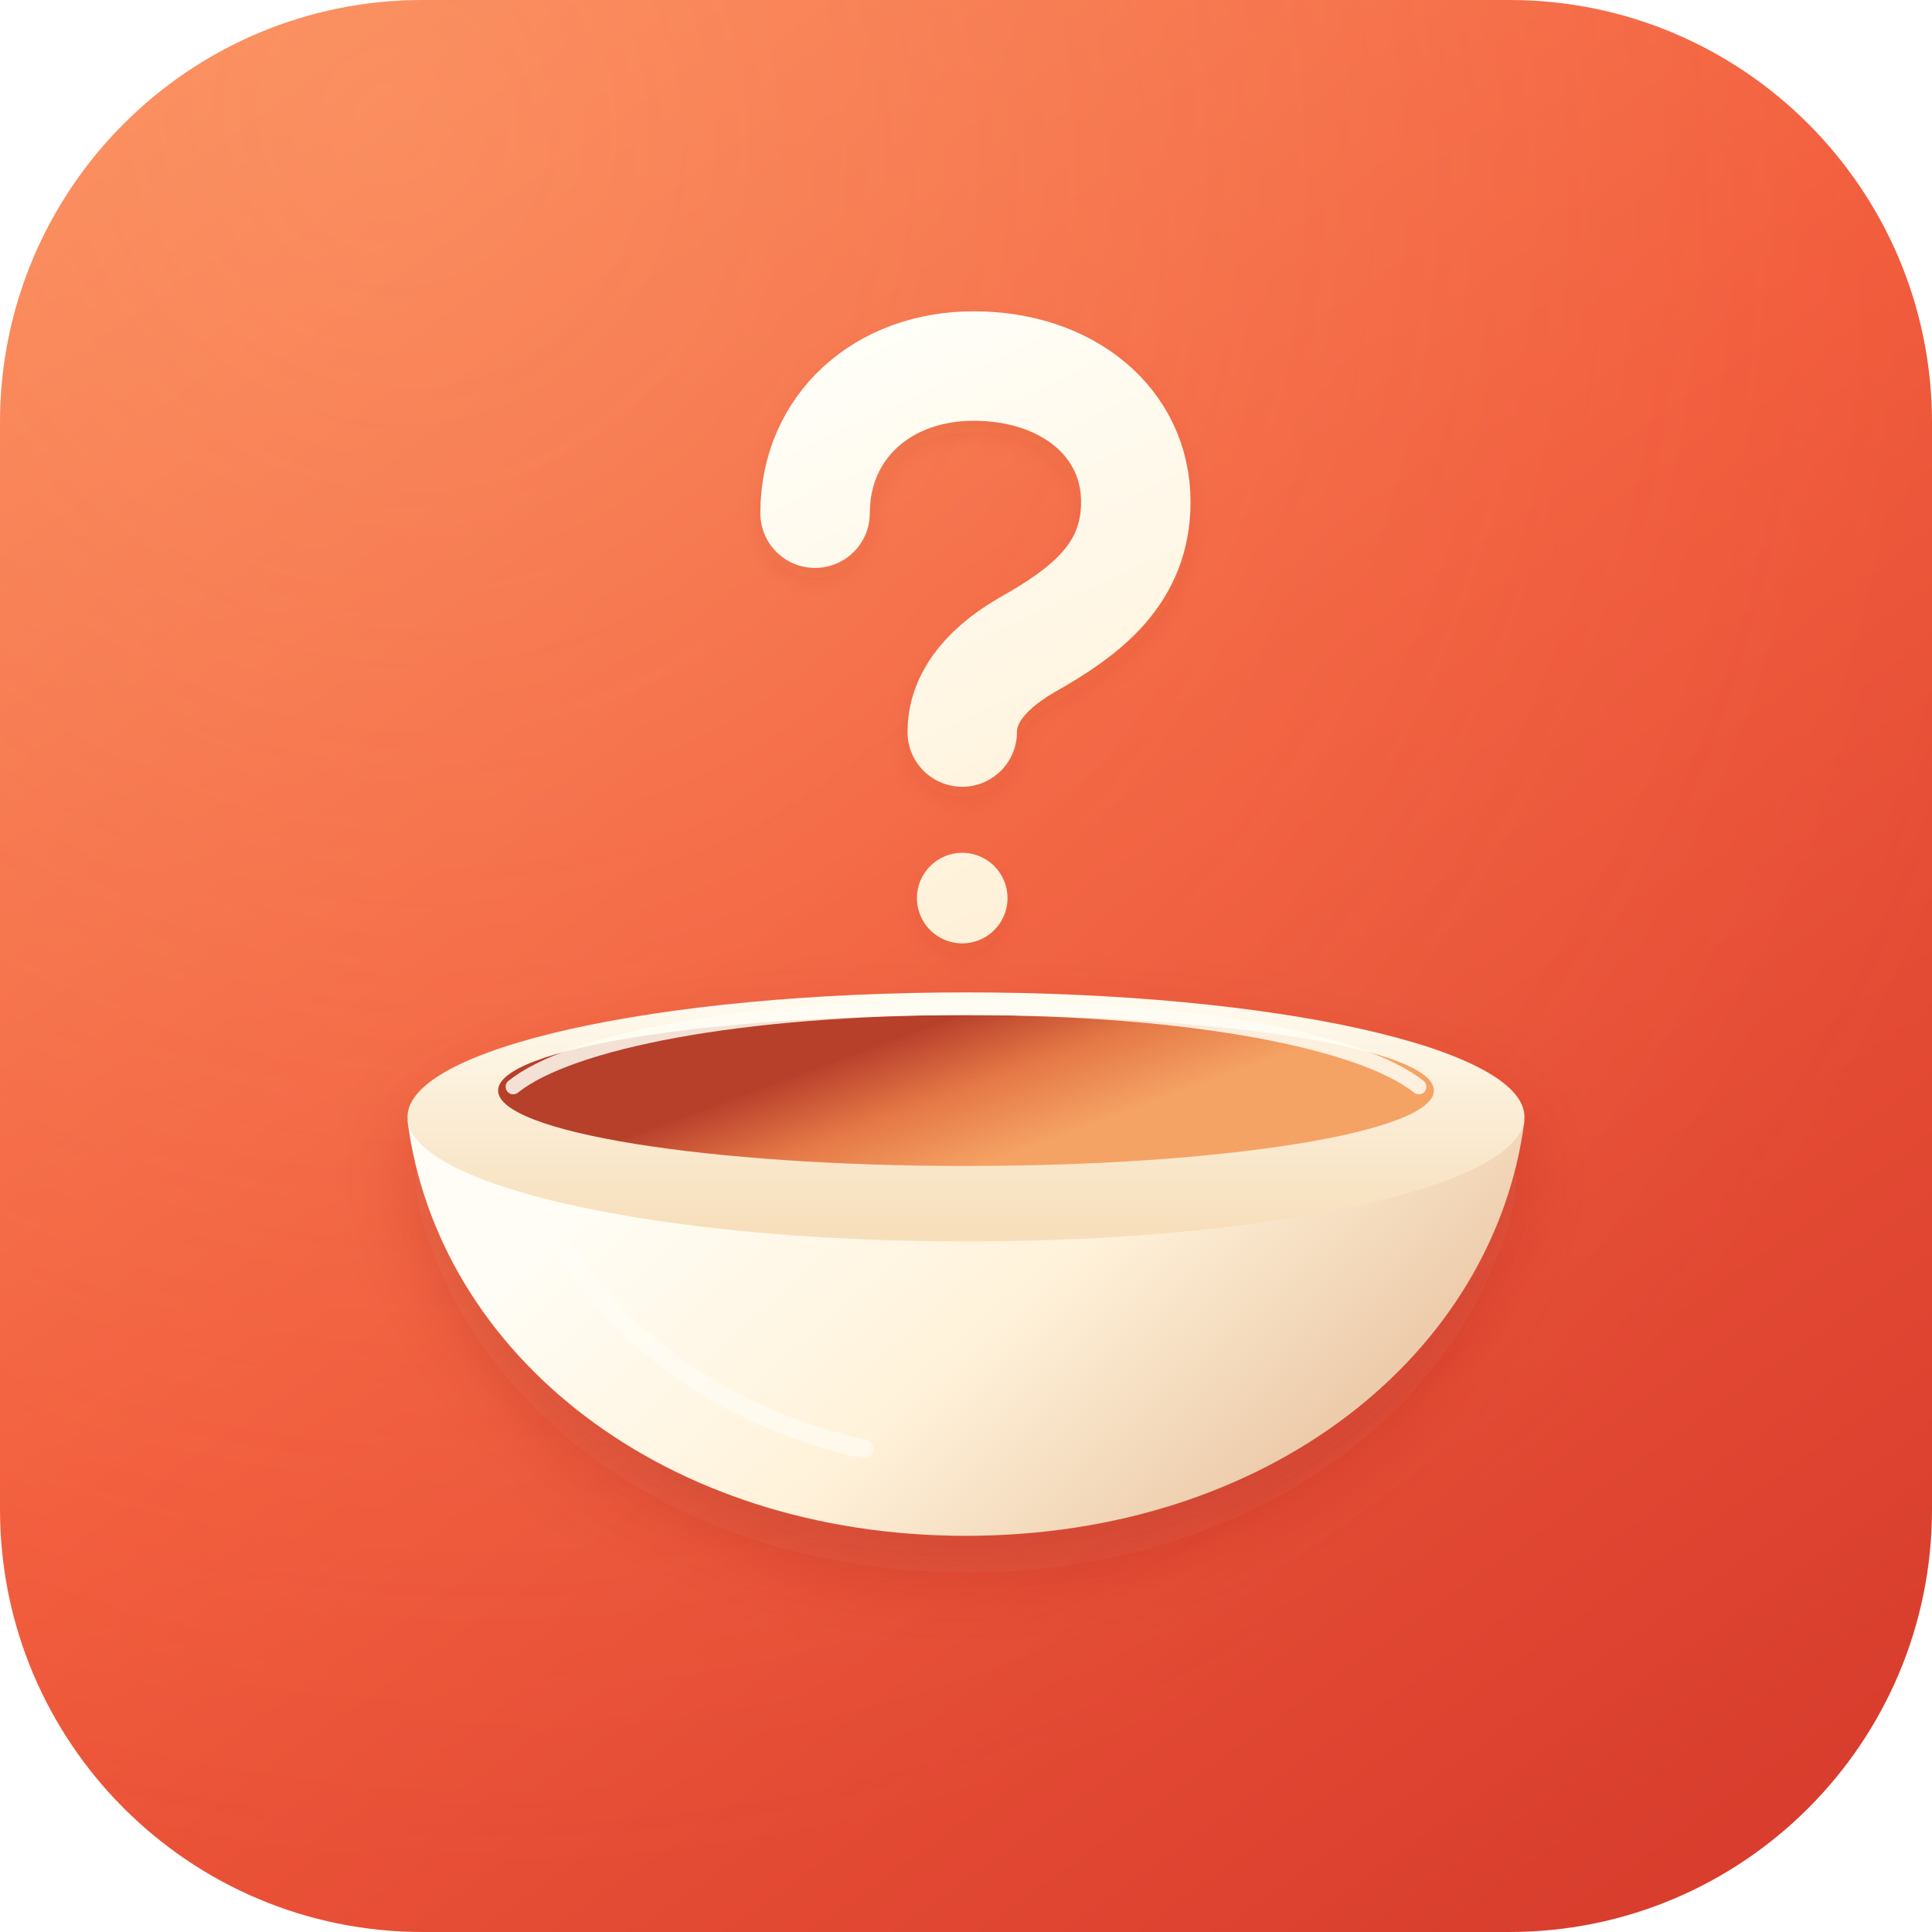
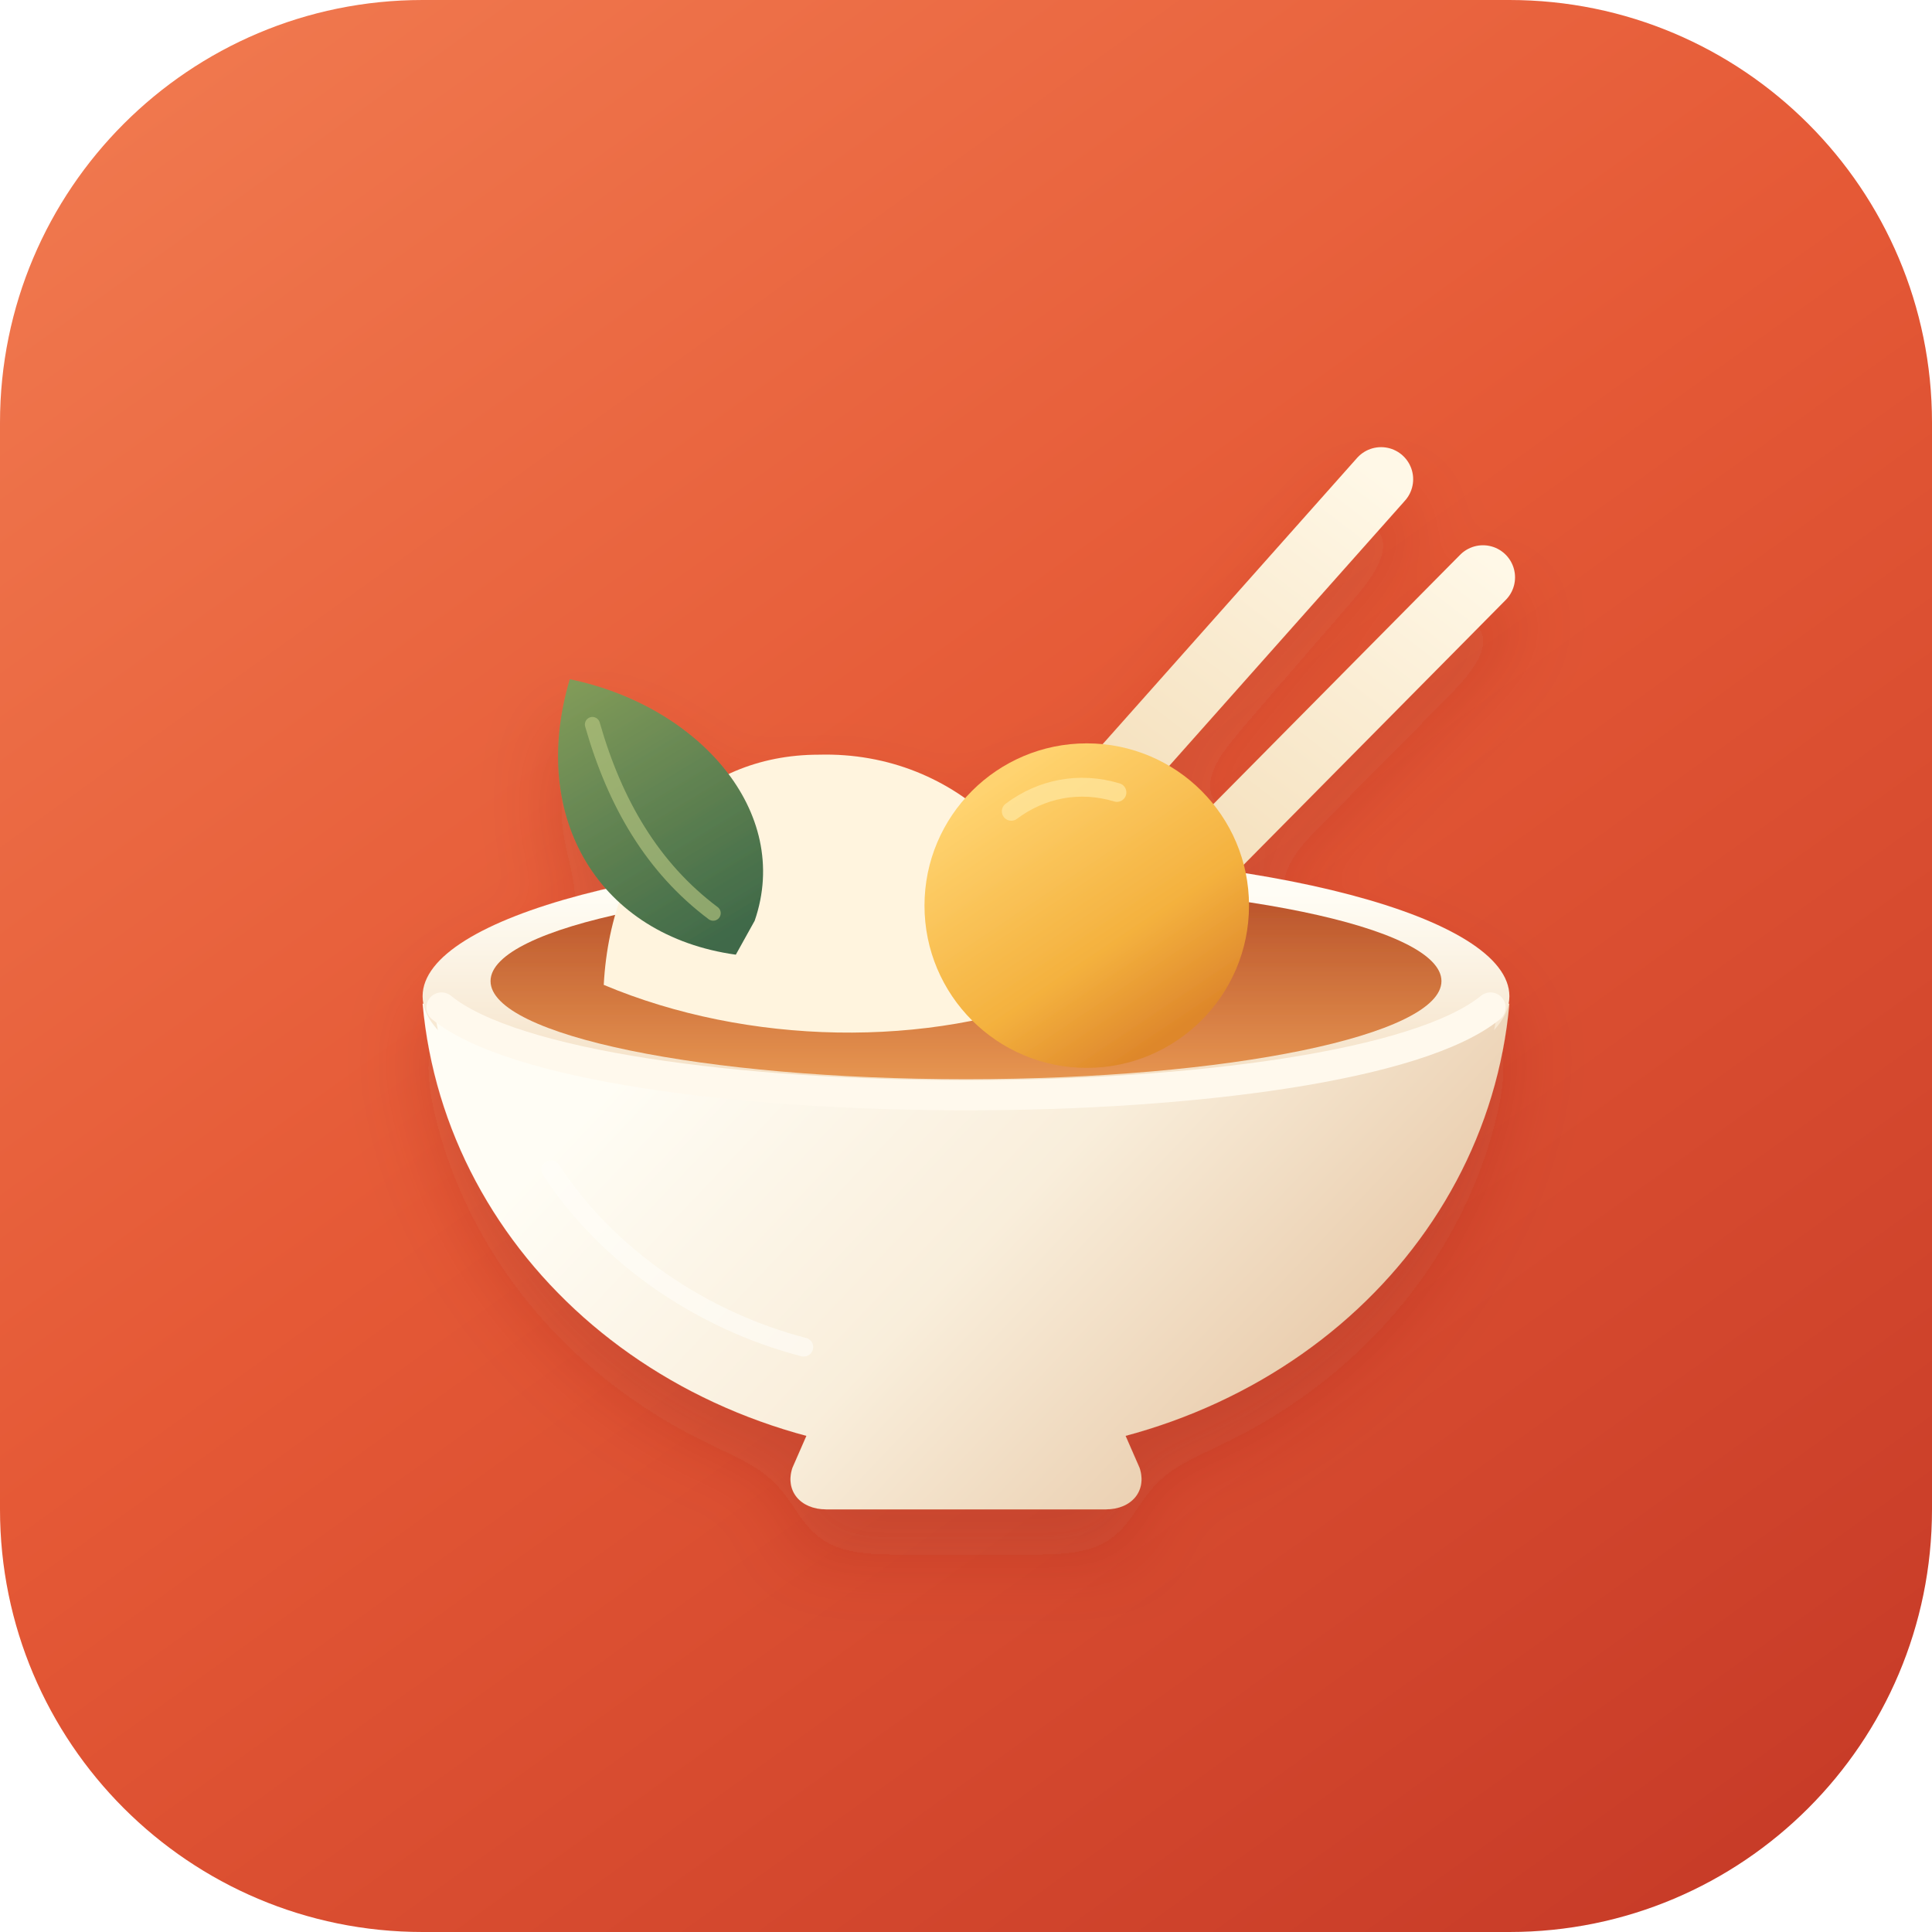
<svg xmlns="http://www.w3.org/2000/svg" width="512" height="512" viewBox="0 0 512 512" fill="none">
  <defs>
-     <linearGradient id="coral" x1="64" y1="0" x2="428" y2="512" gradientUnits="userSpaceOnUse">
-       <stop stop-color="#FA8054" />
-       <stop offset=".48" stop-color="#F15A3B" />
-       <stop offset="1" stop-color="#D83D2D" />
+     <linearGradient id="tomato" x1="64" y1="0" x2="432" y2="512" gradientUnits="userSpaceOnUse">
+       <stop stop-color="#F0784E" />
+       <stop offset=".46" stop-color="#E55936" />
+       <stop offset="1" stop-color="#C83C28" />
    </linearGradient>
-     <radialGradient id="light" cx="0" cy="0" r="1" gradientTransform="translate(100 30) rotate(58) scale(478 432)" gradientUnits="userSpaceOnUse">
-       <stop stop-color="#FFC68B" stop-opacity=".26" />
-       <stop offset="1" stop-color="#FFC68B" stop-opacity="0" />
-     </radialGradient>
-     <linearGradient id="ceramic" x1="184" y1="295" x2="298" y2="424" gradientUnits="userSpaceOnUse">
+     <linearGradient id="porcelain" x1="175" y1="274" x2="309" y2="401" gradientUnits="userSpaceOnUse">
      <stop stop-color="#FFFDF5" />
-       <stop offset=".55" stop-color="#FFF2DA" />
-       <stop offset="1" stop-color="#EDCCAB" />
+       <stop offset=".54" stop-color="#F9EEDB" />
+       <stop offset="1" stop-color="#EACEAF" />
    </linearGradient>
-     <linearGradient id="rim" x1="256" y1="262" x2="256" y2="325" gradientUnits="userSpaceOnUse">
-       <stop stop-color="#FFFCF1" />
-       <stop offset="1" stop-color="#F7DFBC" />
+     <linearGradient id="rim" x1="256" y1="237" x2="256" y2="292" gradientUnits="userSpaceOnUse">
+       <stop stop-color="#FFFDF5" />
+       <stop offset="1" stop-color="#F3DDC0" />
    </linearGradient>
-     <linearGradient id="inside" x1="247" y1="271" x2="261" y2="309" gradientUnits="userSpaceOnUse">
-       <stop stop-color="#B73F2B" />
-       <stop offset=".48" stop-color="#E57846" />
-       <stop offset="1" stop-color="#F5A365" />
+     <linearGradient id="inside" x1="256" y1="235" x2="256" y2="290" gradientUnits="userSpaceOnUse">
+       <stop stop-color="#B85029" />
+       <stop offset="1" stop-color="#EA9B54" />
    </linearGradient>
-     <linearGradient id="steam" x1="220" y1="106" x2="289" y2="257" gradientUnits="userSpaceOnUse">
-       <stop stop-color="#FFFEF7" />
-       <stop offset="1" stop-color="#FFF0D6" />
+     <linearGradient id="chopsticks" x1="363" y1="124" x2="271" y2="245" gradientUnits="userSpaceOnUse">
+       <stop stop-color="#FFF8E7" />
+       <stop offset="1" stop-color="#F1D7AD" />
    </linearGradient>
-     <filter id="bowl-shadow" x="-.3" y="-.4" width="1.6" height="1.9" color-interpolation-filters="sRGB">
-       <feDropShadow dx="0" dy="10" stdDeviation="10" flood-color="#81291D" flood-opacity=".21" />
-     </filter>
-     <filter id="steam-shadow" x="-.5" y="-.3" width="2" height="1.7" color-interpolation-filters="sRGB">
-       <feDropShadow dx="0" dy="3" stdDeviation="3" flood-color="#9D3622" flood-opacity=".1" />
+     <linearGradient id="gold" x1="268" y1="205" x2="313" y2="272" gradientUnits="userSpaceOnUse">
+       <stop stop-color="#FFD36F" />
+       <stop offset=".65" stop-color="#F4B13E" />
+       <stop offset="1" stop-color="#DE872B" />
+     </linearGradient>
+     <linearGradient id="leaf" x1="154" y1="180" x2="195" y2="248" gradientUnits="userSpaceOnUse">
+       <stop stop-color="#819B59" />
+       <stop offset="1" stop-color="#3F6949" />
+     </linearGradient>
+     <filter id="soft-shadow" x="-.3" y="-.25" width="1.6" height="1.65" color-interpolation-filters="sRGB">
+       <feDropShadow dx="0" dy="12" stdDeviation="10" flood-color="#852C1E" flood-opacity=".2" />
    </filter>
    <clipPath id="tile-clip">
      <rect id="tile-shape" width="512" height="512" rx="112" />
    </clipPath>
  </defs>
  <g id="background" clip-path="url(#tile-clip)">
-     <path fill="url(#coral)" d="M0 0h512v512H0z" />
-     <path fill="url(#light)" d="M0 0h512v512H0z" />
+     <path fill="url(#tomato)" d="M0 0h512v512H0z" />
  </g>
-   <g id="mark">
-     <g filter="url(#steam-shadow)" transform="translate(0 -10)">
-       <path d="M216 146c0-23 18-39 42-39 25 0 43 15 43 36 0 19-13 29-29 38-12 7-17 15-17 23" stroke="url(#steam)" stroke-width="29" stroke-linecap="round" />
-       <circle cx="255" cy="248" r="12" fill="url(#steam)" />
+   <g id="mark" filter="url(#soft-shadow)">
+     <g stroke="url(#chopsticks)" stroke-linecap="round">
+       <path d="m270 235 96-108" stroke-width="17" />
+       <path d="m297 250 96-97" stroke-width="17" />
    </g>
-     <g filter="url(#bowl-shadow)">
-       <path d="M108 297c8 62 68 110 148 110s140-48 148-110H108Z" fill="url(#ceramic)" />
-       <ellipse cx="256" cy="296" rx="148" ry="33" fill="url(#rim)" />
-       <ellipse cx="256" cy="289" rx="124" ry="20" fill="url(#inside)" />
-       <path d="M136 288c15-12 60-21 120-21s105 9 120 21" stroke="#FFFEF4" stroke-width="4" stroke-linecap="round" opacity=".85" />
-       <path d="M151 333c17 26 46 44 78 51" stroke="#FFFDF6" stroke-width="5" stroke-linecap="round" opacity=".6" />
-     </g>
+     <path d="m217 373-7 16c-2 6 2 11 9 11h74c7 0 11-5 9-11l-7-16" fill="url(#porcelain)" />
+     <path d="M112 266c6 67 66 120 144 120s138-53 144-120H112Z" fill="url(#porcelain)" />
+     <ellipse cx="256" cy="264" rx="144" ry="38" fill="url(#rim)" />
+     <ellipse cx="256" cy="260" rx="126" ry="26" fill="url(#inside)" />
+     <path d="M160 261c2-37 25-61 57-61 37-1 65 28 66 63-37 15-85 14-123-2Z" fill="#FFF4DE" />
+     <circle cx="288" cy="240" r="43" fill="url(#gold)" />
+     <path d="M268 215c8-6 18-8 28-5" stroke="#FFE8A2" stroke-width="5" stroke-linecap="round" opacity=".7" />
+     <path d="M195 253c-36-5-55-36-44-73 34 7 59 35 49 64l-5 9Z" fill="url(#leaf)" />
+     <path d="M157 192c6 21 16 38 32 50" stroke="#B6C580" stroke-width="4" stroke-linecap="round" opacity=".65" />
+     <path d="M115 267c31 32 251 32 282 0-10 66-68 119-141 119S125 333 115 267Z" fill="url(#porcelain)" />
+     <path d="M117 267c38 31 240 31 278 0" stroke="#FFF9ED" stroke-width="8" stroke-linecap="round" />
+     <path d="M146 310c15 23 40 40 67 47" stroke="#FFFEF9" stroke-width="5" stroke-linecap="round" opacity=".6" />
  </g>
</svg>
